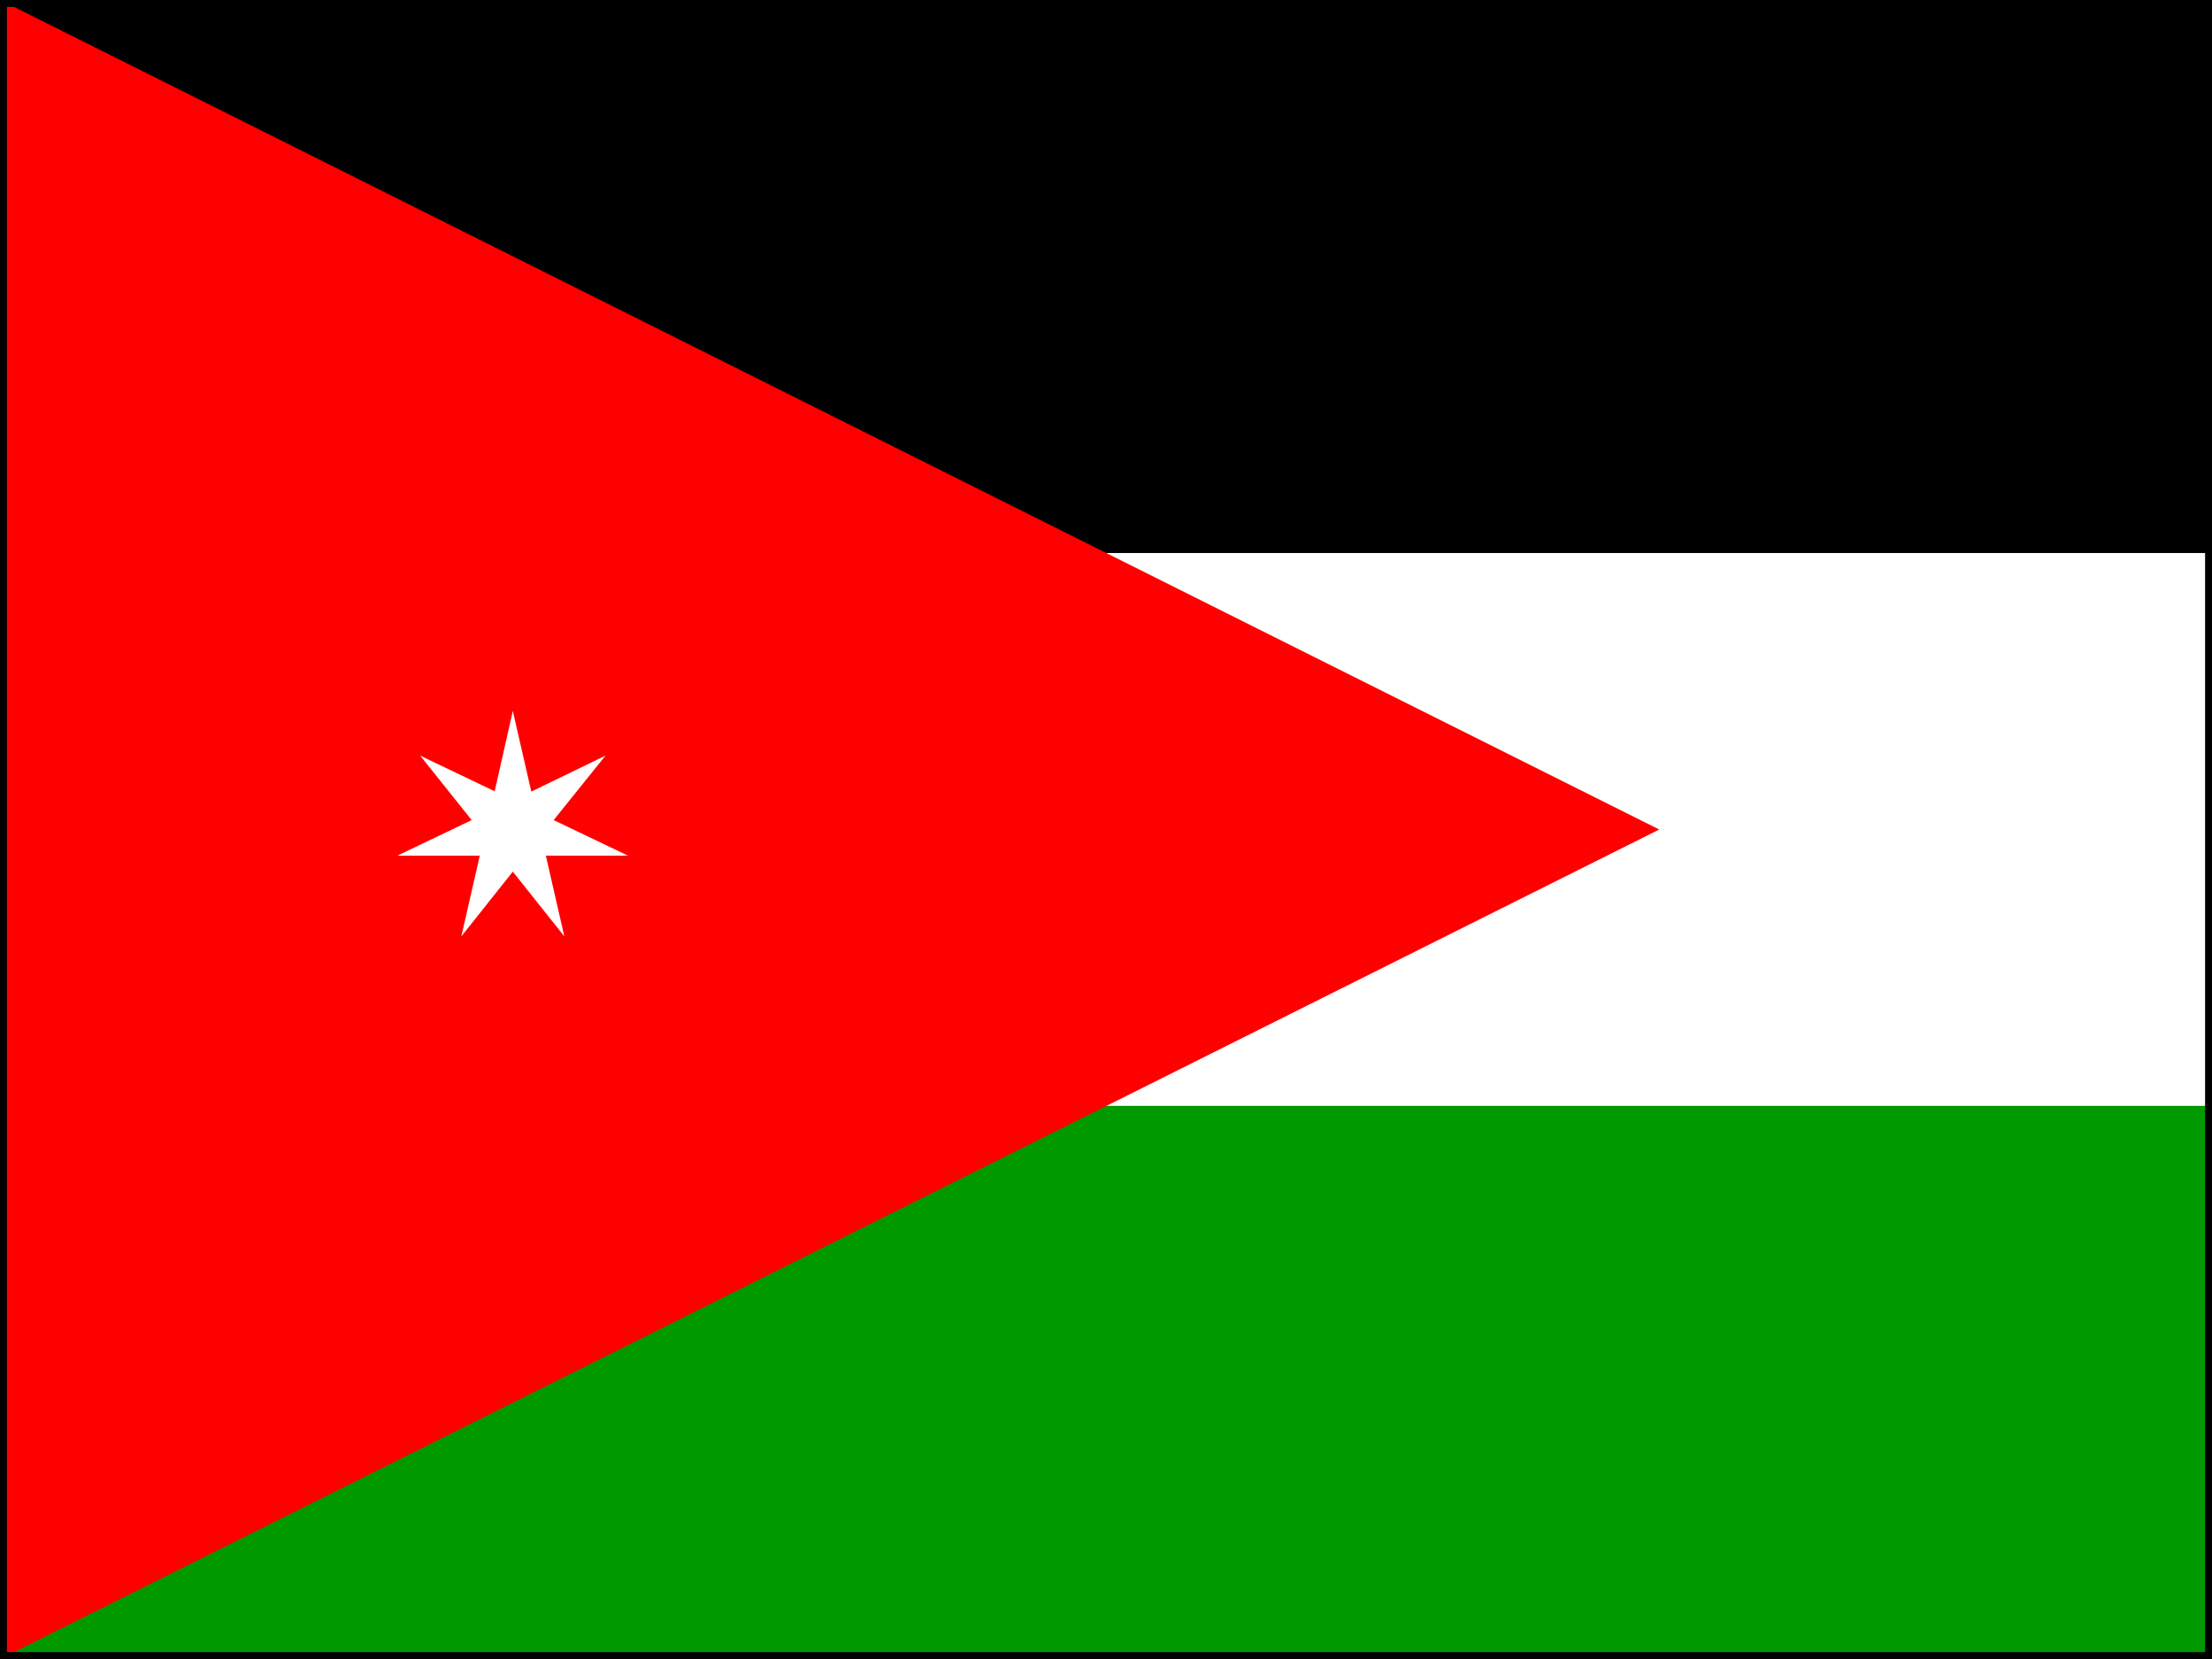
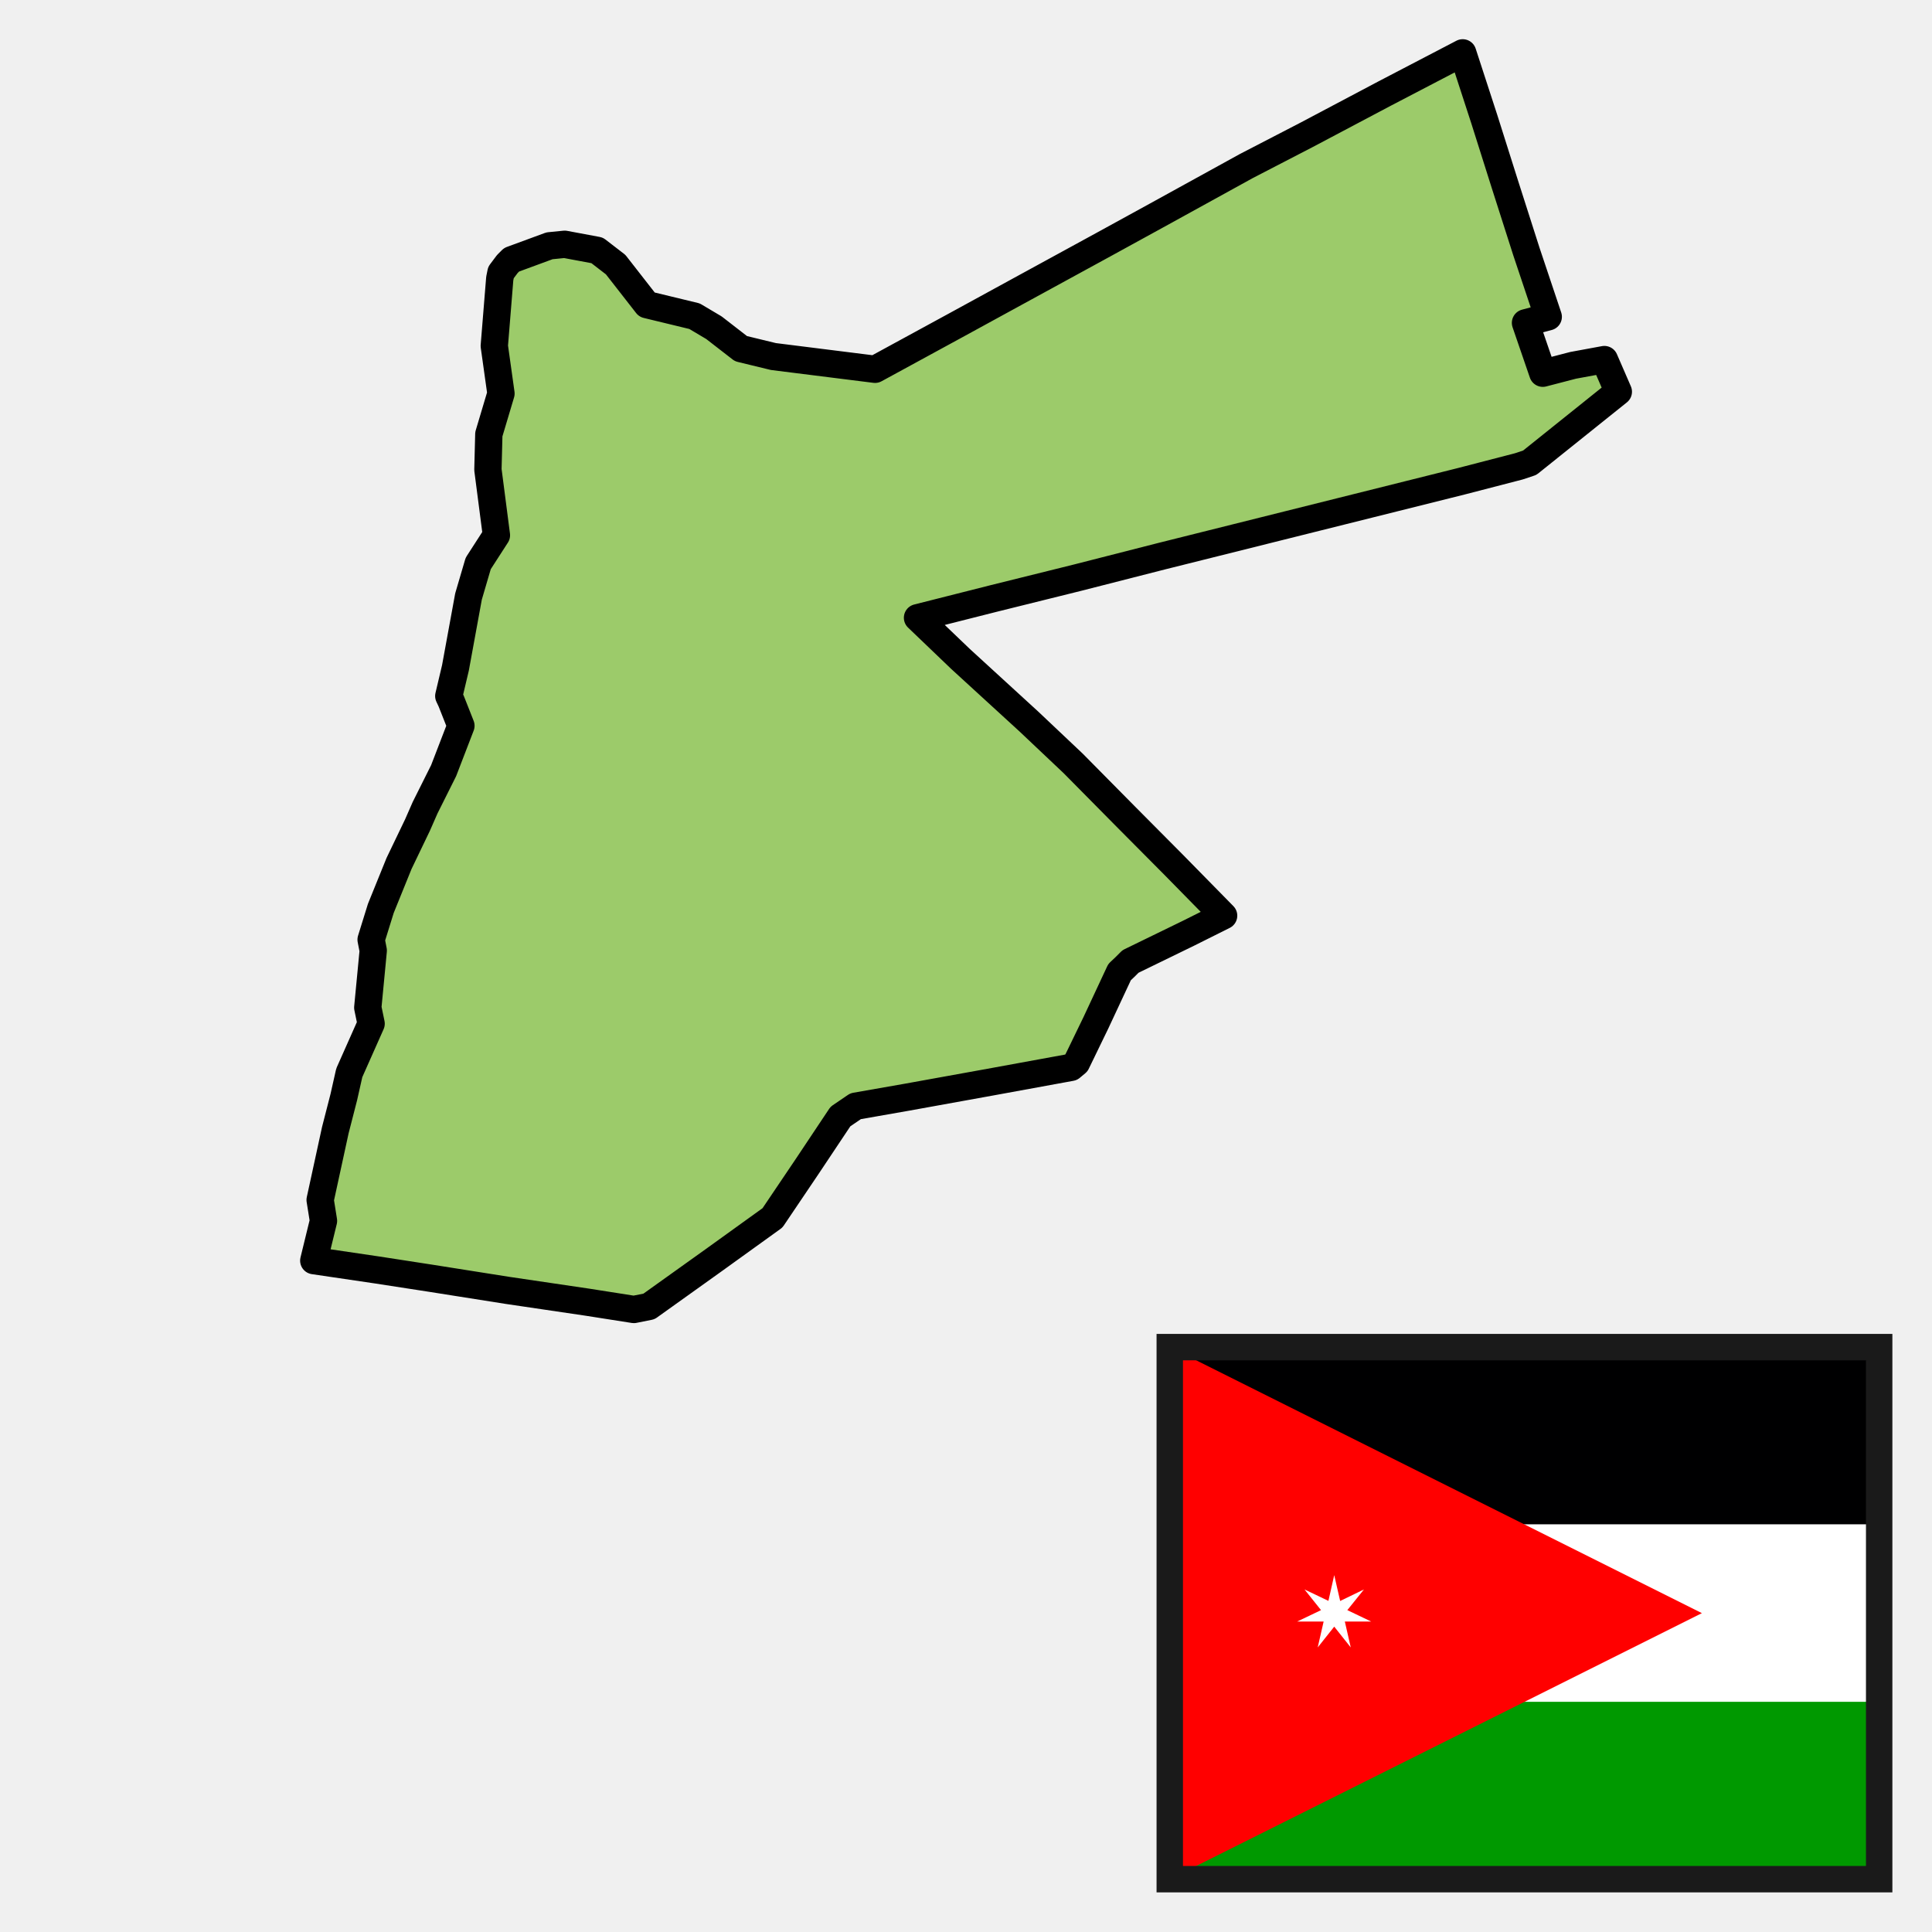
- <svg xmlns="http://www.w3.org/2000/svg" id="flag-icons-jo" viewBox="0 0 640 480" data-copyright="© 2026 Sensory App House">
-   <defs>
-     <clipPath id="jo-a">
-       <path fill-opacity=".7" d="M-117.8 0h682.6v512h-682.6z" />
-     </clipPath>
-   </defs>
-   <g clip-path="url(#jo-a)" transform="translate(110.5)scale(.9375)">
-     <g fill-rule="evenodd" stroke-width="1pt">
-       <path fill="#000001" d="M-117.8 0h1024v170.7h-1024z" />
-       <path fill="#fff" d="M-117.8 170.7h1024v170.6h-1024z" />
-       <path fill="#090" d="M-117.8 341.3h1024V512h-1024z" />
-       <path fill="red" d="m-117.8 512 512-256-512-256z" />
-       <path fill="#fff" d="m24.5 289 5.7-24.9H4.7l23-11-15.9-19.9 23 11 5.6-24.8 5.7 24.9L69 233.2l-16 19.9 23 11H50.6l5.7 24.9-15.9-20z" />
+ <svg xmlns="http://www.w3.org/2000/svg" viewBox="0 0 512 512">
+   <g transform="translate(50.19 -25.31) scale(0.804)">
+     <path d="M 123.7 112.0 L 134.4 114.0 L 140.5 118.7 L 150.8 131.9 L 166.5 135.7 L 172.9 139.5 L 181.8 146.4 L 192.5 149.0 L 226.0 153.2 L 252.8 138.6 L 275.3 126.3 L 301.3 112.1 L 318.8 102.5 L 348.4 86.2 L 368.3 75.9 L 394.0 62.3 L 419.7 48.9 L 426.8 70.7 L 433.6 92.2 L 440.7 114.4 L 447.9 135.9 L 440.4 137.9 L 446.1 154.5 L 456.1 151.9 L 466.4 150.0 L 471.0 160.6 L 456.4 172.3 L 441.8 184.0 L 438.2 185.2 L 419.3 190.1 L 380.1 199.9 L 354.1 206.4 L 320.5 214.8 L 292.7 221.9 L 265.3 228.7 L 240.0 235.1 L 254.2 248.7 L 276.7 269.3 L 291.3 283.1 L 308.8 300.8 L 324.5 316.6 L 340.9 333.3 L 329.5 339.0 L 310.2 348.4 L 308.4 350.2 L 306.6 351.9 L 298.8 368.6 L 292.4 381.8 L 290.6 383.3 L 263.8 388.2 L 236.7 393.1 L 219.6 396.1 L 214.6 399.5 L 203.6 416.0 L 192.2 432.9 L 172.9 446.8 L 151.5 462.1 L 146.5 463.1 L 131.2 460.7 L 104.8 456.8 L 79.5 452.8 L 62.0 450.1 L 41.0 447.0 L 44.2 433.9 L 43.1 427.0 L 48.1 404.0 L 50.9 393.1 L 52.7 385.1 L 59.9 368.9 L 58.8 363.6 L 60.6 344.8 L 59.9 341.2 L 63.1 330.9 L 69.1 316.1 L 75.2 303.4 L 77.7 297.7 L 83.8 285.5 L 89.5 270.7 L 86.3 262.6 L 85.5 260.9 L 87.7 251.6 L 90.5 236.3 L 92.0 228.1 L 95.2 217.2 L 101.2 207.9 L 98.4 186.3 L 98.7 174.6 L 102.7 161.2 L 100.5 145.5 L 102.3 123.3 L 102.7 121.3 L 104.8 118.5 L 106.2 117.1 L 118.7 112.5 L 123.7 112.0 Z" fill="#9ccb6a" stroke="#000000" stroke-width="9" stroke-linejoin="round" fill-rule="evenodd" />
+   </g>
+   <rect x="310" y="357" width="188" height="141" fill="#ffffff" />
+   <g transform="translate(310 357) scale(0.29375)">
+     <defs>
+       <clipPath id="jo-a">
+         <path fill-opacity=".7" d="M-117.8 0h682.6v512h-682.6z" />
+       </clipPath>
+     </defs>
+     <g clip-path="url(#jo-a)" transform="translate(110.5)scale(.9375)">
+       <g fill-rule="evenodd" stroke-width="1pt">
+         <path fill="#000001" d="M-117.8 0h1024v170.7h-1024z" />
+         <path fill="#fff" d="M-117.8 170.7h1024v170.6h-1024z" />
+         <path fill="#090" d="M-117.8 341.3h1024V512h-1024z" />
+         <path fill="red" d="m-117.8 512 512-256-512-256z" />
+         <path fill="#fff" d="m24.5 289 5.7-24.9H4.7l23-11-15.9-19.9 23 11 5.6-24.8 5.7 24.9L69 233.2l-16 19.9 23 11H50.6l5.7 24.9-15.9-20z" />
+       </g>
    </g>
+     <rect x="1" y="1" width="638" height="478" fill="none" stroke="#000000" stroke-width="2" />
  </g>
-   <rect x="1" y="1" width="638" height="478" fill="none" stroke="#000000" stroke-width="2" />
+   <rect x="310" y="357" width="188" height="141" fill="none" stroke="#1a1a1a" stroke-width="7" />
</svg>
